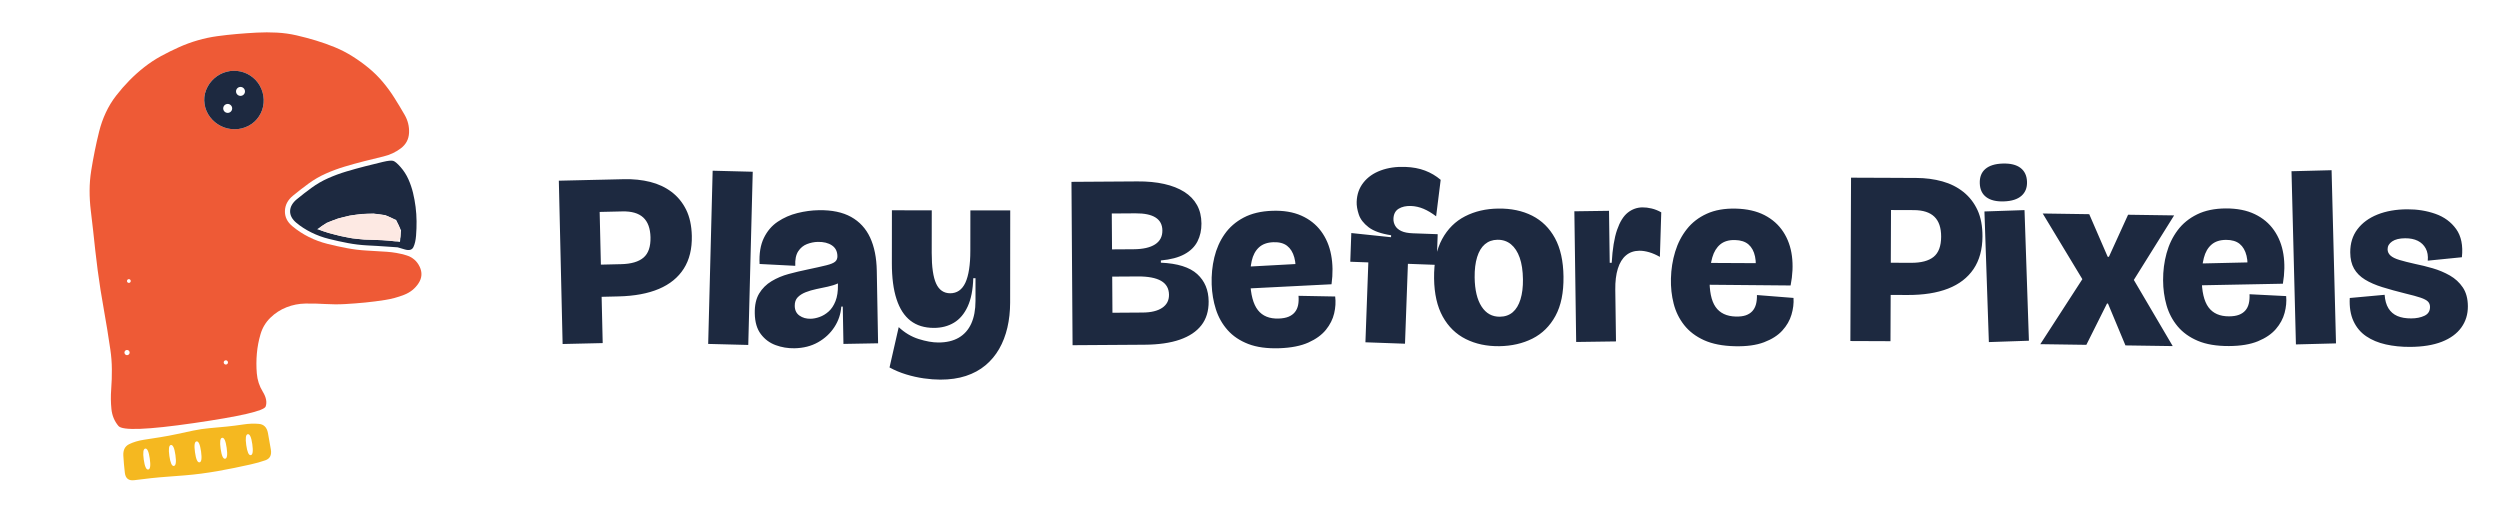
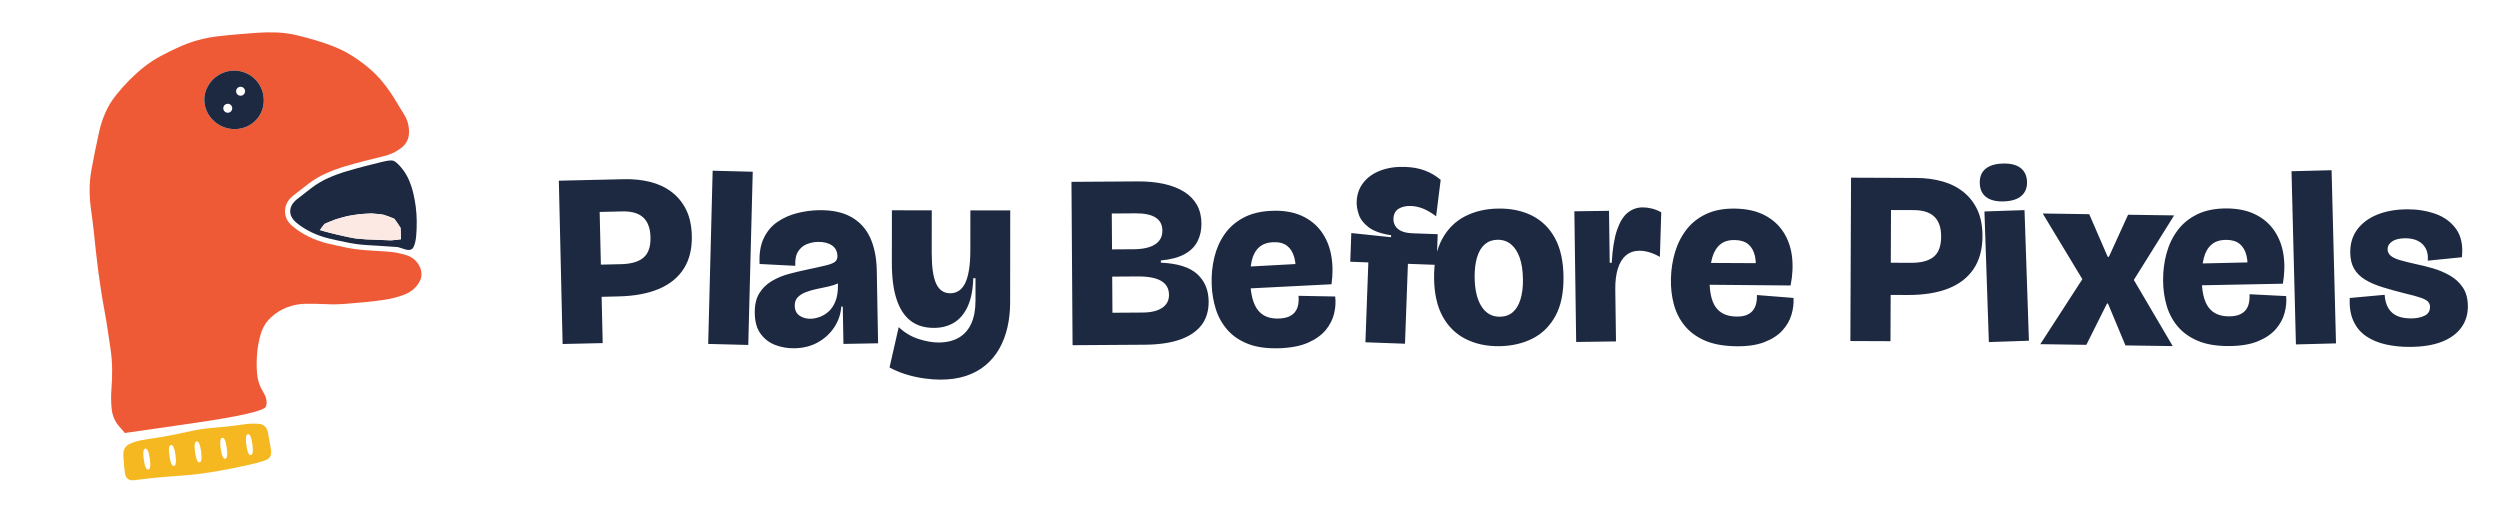
<svg xmlns="http://www.w3.org/2000/svg" viewBox="0 0 1090.89 224" width="1090.89" height="224" role="img" aria-label="Play Before Pixels">
-   <path fill="#EE5A36" d="M112.06 162.94Q111.7 158.61 112.08 154.28Q112.46 149.95 113.69 145.8Q114.91 141.65 117.98 138.65Q121.04 135.65 125.01 134.09Q128.99 132.52 133.3 132.46Q137.6 132.39 141.96 132.66Q146.31 132.93 150.67 132.68Q155.03 132.43 159.36 132.01Q163.69 131.58 167.98 130.9Q172.28 130.23 176.32 128.65Q180.37 127.07 182.64 123.59Q184.91 120.11 183.11 116.35Q181.3 112.59 177.2 111.37Q173.1 110.15 168.73 109.86Q164.36 109.56 160.01 109.33Q155.65 109.1 151.38 108.28Q147.11 107.47 142.9 106.42Q138.69 105.37 134.8 103.43Q130.9 101.49 127.56 98.7Q124.21 95.91 124.33 92.03Q124.46 88.16 127.82 85.4Q131.19 82.63 134.71 80.06Q138.23 77.49 142.23 75.72Q146.23 73.95 150.42 72.69Q154.6 71.44 158.84 70.36Q163.07 69.28 167.32 68.27Q171.56 67.26 174.92 64.71Q178.28 62.16 178.49 57.98Q178.69 53.8 176.55 50.09Q174.42 46.38 172.11 42.72Q169.81 39.06 167.02 35.75Q164.23 32.44 160.87 29.67Q157.5 26.9 153.8 24.58Q150.1 22.25 146.06 20.59Q142.01 18.94 137.83 17.67Q133.65 16.41 129.4 15.43Q125.14 14.45 120.78 14.23Q116.42 14 112.07 14.23Q107.72 14.46 103.4 14.83Q99.08 15.2 94.77 15.79Q90.46 16.38 86.26 17.6Q82.07 18.81 78.09 20.6Q74.1 22.39 70.26 24.48Q66.42 26.58 62.98 29.28Q59.53 31.98 56.46 35.11Q53.39 38.24 50.7 41.71Q48 45.19 46.15 49.18Q44.3 53.17 43.25 57.42Q42.19 61.66 41.34 65.92Q40.48 70.19 39.79 74.5Q39.11 78.82 39.1 83.19Q39.09 87.56 39.62 91.89Q40.16 96.23 40.63 100.56Q41.1 104.89 41.57 109.23Q42.05 113.57 42.62 117.9Q43.2 122.23 43.87 126.54Q44.54 130.86 45.33 135.15Q46.12 139.45 46.8 143.77Q47.49 148.08 48.13 152.42Q48.78 156.75 48.81 161.13Q48.85 165.51 48.52 169.86Q48.19 174.22 48.62 178.48Q49.05 182.74 51.69 185.88Q54.32 189.01 84.63 184.61Q114.94 180.21 115.92 177.38Q116.9 174.55 114.66 170.91Q112.42 167.27 112.06 162.94ZM57.05 122.57Q57.05 122.64 57.05 122.7Q57.04 122.76 57.02 122.83Q57.01 122.89 56.98 122.95Q56.96 123.01 56.92 123.06Q56.89 123.12 56.85 123.16Q56.8 123.21 56.75 123.25Q56.7 123.29 56.65 123.33Q56.59 123.36 56.53 123.38Q56.47 123.41 56.41 123.42Q56.35 123.44 56.28 123.44Q56.22 123.44 56.15 123.44Q56.09 123.43 56.03 123.41Q55.96 123.4 55.91 123.37Q55.85 123.35 55.79 123.31Q55.74 123.28 55.69 123.24Q55.64 123.19 55.6 123.14Q55.56 123.09 55.53 123.04Q55.49 122.98 55.47 122.92Q55.45 122.86 55.43 122.8Q55.42 122.74 55.41 122.67Q55.41 122.61 55.42 122.54Q55.42 122.48 55.44 122.42Q55.46 122.35 55.48 122.3Q55.51 122.24 55.54 122.18Q55.58 122.13 55.62 122.08Q55.66 122.03 55.71 121.99Q55.76 121.95 55.82 121.92Q55.87 121.88 55.93 121.86Q55.99 121.84 56.05 121.82Q56.12 121.81 56.18 121.8Q56.25 121.8 56.31 121.81Q56.37 121.81 56.44 121.83Q56.5 121.85 56.56 121.87Q56.62 121.9 56.67 121.93Q56.73 121.97 56.77 122.01Q56.82 122.05 56.86 122.1Q56.9 122.15 56.94 122.21Q56.97 122.26 56.99 122.32Q57.02 122.38 57.03 122.44Q57.05 122.51 57.05 122.57ZM56.53 153.59Q56.55 153.68 56.56 153.77Q56.56 153.86 56.56 153.94Q56.55 154.03 56.53 154.12Q56.5 154.2 56.47 154.29Q56.43 154.37 56.38 154.44Q56.34 154.52 56.28 154.58Q56.22 154.65 56.15 154.71Q56.08 154.76 56.01 154.81Q55.93 154.85 55.85 154.88Q55.77 154.92 55.68 154.94Q55.59 154.96 55.5 154.96Q55.42 154.97 55.33 154.96Q55.24 154.95 55.15 154.93Q55.07 154.9 54.99 154.87Q54.91 154.83 54.83 154.79Q54.76 154.74 54.69 154.68Q54.62 154.62 54.57 154.55Q54.51 154.48 54.47 154.41Q54.42 154.33 54.39 154.25Q54.36 154.17 54.34 154.08Q54.32 153.99 54.31 153.91Q54.31 153.82 54.31 153.73Q54.32 153.64 54.35 153.55Q54.37 153.47 54.4 153.39Q54.44 153.31 54.49 153.23Q54.53 153.16 54.59 153.09Q54.65 153.02 54.72 152.97Q54.79 152.91 54.86 152.87Q54.94 152.82 55.02 152.79Q55.11 152.76 55.19 152.74Q55.28 152.72 55.37 152.71Q55.45 152.71 55.54 152.72Q55.63 152.72 55.72 152.75Q55.8 152.77 55.88 152.8Q55.97 152.84 56.04 152.89Q56.11 152.93 56.18 152.99Q56.25 153.05 56.3 153.12Q56.36 153.19 56.41 153.27Q56.45 153.34 56.48 153.42Q56.52 153.51 56.53 153.59ZM99.45 157.95Q99.46 158.02 99.47 158.09Q99.47 158.16 99.47 158.23Q99.46 158.31 99.44 158.38Q99.42 158.45 99.39 158.51Q99.36 158.58 99.33 158.64Q99.29 158.7 99.24 158.76Q99.19 158.81 99.13 158.86Q99.08 158.9 99.02 158.94Q98.95 158.98 98.89 159Q98.82 159.03 98.75 159.04Q98.68 159.06 98.6 159.06Q98.53 159.07 98.46 159.06Q98.39 159.06 98.32 159.04Q98.25 159.02 98.18 158.99Q98.11 158.96 98.05 158.92Q97.99 158.88 97.94 158.84Q97.88 158.79 97.84 158.73Q97.79 158.68 97.75 158.61Q97.72 158.55 97.69 158.48Q97.66 158.42 97.65 158.34Q97.63 158.27 97.63 158.2Q97.62 158.13 97.63 158.06Q97.64 157.98 97.66 157.91Q97.67 157.84 97.7 157.78Q97.73 157.71 97.77 157.65Q97.81 157.59 97.86 157.53Q97.91 157.48 97.96 157.43Q98.02 157.39 98.08 157.35Q98.14 157.31 98.21 157.29Q98.28 157.26 98.35 157.25Q98.42 157.23 98.49 157.23Q98.56 157.22 98.64 157.23Q98.71 157.24 98.78 157.25Q98.85 157.27 98.92 157.3Q98.98 157.33 99.04 157.37Q99.1 157.41 99.16 157.46Q99.21 157.5 99.26 157.56Q99.31 157.62 99.34 157.68Q99.38 157.74 99.41 157.81Q99.43 157.88 99.45 157.95ZM115.03 44.93Q114.77 48.11 113 50.79Q111.23 53.47 108.4 54.93Q105.56 56.39 102.4 56.4Q99.24 56.41 96.42 55.01Q93.6 53.61 91.67 51.09Q89.74 48.57 89.26 45.4Q88.77 42.23 89.94 39.25Q91.12 36.28 93.48 34.2Q95.84 32.11 98.87 31.31Q101.9 30.51 104.96 31.19Q108.02 31.87 110.44 33.89Q112.85 35.9 114.07 38.83Q115.28 41.75 115.03 44.93Z" />
-   <path fill="#1D2940" d="M181.55 102.82Q181.8 99.68 181.77 96.55Q181.74 93.41 181.35 90.3Q180.96 87.19 180.22 84.13Q179.48 81.07 178.19 78.19Q176.89 75.3 174.8 72.91Q172.7 70.52 171.57 70.19Q170.44 69.85 167.03 70.66Q163.61 71.47 159.41 72.54Q155.21 73.62 151.11 74.84Q147.01 76.07 143.19 77.77Q139.37 79.46 135.97 81.94Q132.57 84.42 129.63 86.84Q126.68 89.25 126.59 92.07Q126.51 94.88 129.33 97.23Q132.15 99.59 135.81 101.41Q139.48 103.24 143.54 104.25Q147.6 105.27 151.76 106.06Q155.92 106.85 160.2 107.08Q164.48 107.31 164.5 107.31Q164.51 107.31 168.88 107.6Q173.25 107.9 173.37 107.91Q173.5 107.93 173.62 107.95Q173.74 107.98 176.61 108.84Q179.49 109.69 180.39 107.82Q181.3 105.95 181.55 102.82ZM171.97 105.26Q169.42 104.95 166.8 104.81Q164.17 104.66 161.54 104.61Q158.91 104.55 158.91 104.55Q158.91 104.55 156.3 104.28Q153.7 104.01 153.69 104.01Q153.69 104.01 151.11 103.5Q148.53 102.99 148.53 102.99Q148.53 102.99 145.99 102.33Q143.45 101.68 143.44 101.68Q143.44 101.68 140.93 100.85Q138.41 100.02 138.41 100.02Q138.41 100.02 138.41 100.02Q138.41 100.02 138.41 100.02Q138.41 100.02 138.41 100.02Q138.41 100.02 138.41 100.02Q138.41 100.02 138.41 100.02Q138.41 100.02 138.41 100.02Q138.41 100.02 138.41 100.02Q138.41 100.02 138.41 100.02Q138.41 100.02 138.41 100.02Q138.41 100.02 138.41 100.02Q138.41 100.02 138.41 100.02Q138.41 100.02 138.41 100.01Q138.41 100.01 138.41 100.01Q138.41 100.01 138.41 100.01Q138.41 100.01 138.41 100.01Q138.41 100.01 138.41 100.01Q138.41 100.01 138.41 100.01Q138.41 100.01 138.41 100.01Q138.41 100.01 138.41 100.01Q138.41 100.01 138.41 100.01Q138.41 100.01 138.41 100.01Q138.41 100.01 138.41 100.01Q138.41 100.01 140.47 98.62Q142.53 97.23 142.54 97.23Q142.54 97.23 142.54 97.23Q142.54 97.23 145.01 96.28Q147.47 95.34 147.47 95.34Q147.48 95.34 150.03 94.71Q152.58 94.07 152.58 94.07Q152.58 94.07 155.18 93.72Q157.78 93.37 157.78 93.37Q157.78 93.37 160.39 93.28Q163.01 93.18 163.01 93.18Q163.01 93.18 163.01 93.18Q163.01 93.18 165.6 93.53Q168.2 93.88 168.2 93.88Q168.2 93.88 168.2 93.88Q168.2 93.88 168.2 93.88Q168.2 93.88 170.54 94.94Q172.89 96 172.89 96Q172.89 96 172.89 96Q172.89 96 172.89 96Q172.89 96 172.89 96Q172.89 96 172.89 96Q172.89 96 172.89 96Q172.89 96 172.89 96Q172.89 96 173.95 98.27Q175 100.53 175 100.53Q175 100.53 175 100.53Q175 100.54 175 100.54Q175 100.54 175 100.54Q175 100.54 175 100.54Q175 100.54 174.77 103.04Q174.54 105.55 174.54 105.55Q174.54 105.55 174.54 105.55Q174.54 105.55 174.54 105.55Q174.54 105.55 174.54 105.55Q174.54 105.55 174.54 105.55Q174.54 105.55 174.54 105.55Q174.54 105.56 174.54 105.56Q174.54 105.56 174.54 105.56Q174.54 105.56 174.54 105.56Q174.53 105.56 174.53 105.56Q174.53 105.56 174.53 105.56Q174.53 105.56 174.53 105.56Q174.53 105.56 174.53 105.56Q174.53 105.56 174.53 105.56Q174.53 105.56 174.53 105.56Q174.53 105.56 174.53 105.56Q174.53 105.56 171.97 105.26Z" />
-   <path fill="#F5B820" d="M58.6 209.53Q62.29 209.05 65.92 208.65Q69.55 208.26 73.2 208Q76.85 207.74 80.49 207.44Q84.14 207.15 87.76 206.67Q91.38 206.19 94.98 205.57Q98.58 204.94 102.16 204.2Q105.74 203.46 109.31 202.67Q112.87 201.88 115.82 200.84Q118.77 199.8 118.2 196.22Q117.62 192.64 116.92 188.95Q116.22 185.25 112.96 184.96Q109.7 184.67 106.08 185.23Q102.45 185.78 98.81 186.15Q95.17 186.51 91.53 186.82Q87.89 187.14 84.31 187.89Q80.73 188.64 77.16 189.42Q73.59 190.19 69.98 190.77Q66.37 191.35 62.75 191.9Q59.14 192.46 56.37 193.81Q53.59 195.16 53.82 198.89Q54.04 202.62 54.48 206.31Q54.92 210 58.6 209.53ZM62.72 200.5Q62.08 195.93 63.4 195.74Q64.72 195.56 65.36 200.13Q66.01 204.71 64.68 204.89Q63.36 205.08 62.72 200.5ZM73.9 198.93Q73.26 194.36 74.58 194.17Q75.9 193.99 76.55 198.56Q77.19 203.14 75.87 203.32Q74.55 203.51 73.9 198.93ZM85.09 197.36Q84.44 192.79 85.77 192.6Q87.09 192.41 87.73 196.99Q88.37 201.56 87.05 201.75Q85.73 201.94 85.09 197.36ZM98.23 200.18Q96.91 200.36 96.27 195.79Q95.63 191.21 96.95 191.03Q98.27 190.84 98.91 195.42Q99.56 199.99 98.23 200.18ZM109.42 198.61Q108.1 198.79 107.45 194.22Q106.81 189.64 108.13 189.46Q109.45 189.27 110.1 193.85Q110.74 198.42 109.42 198.61Z" />
-   <path fill="#FDE9E3" d="M171.98 105.25Q174.53 105.55 174.76 103.04Q174.99 100.54 173.94 98.27Q172.88 96.01 170.54 94.95Q168.2 93.89 165.6 93.54Q163.01 93.19 160.39 93.29Q157.78 93.38 155.18 93.73Q152.58 94.08 150.03 94.72Q147.48 95.35 145.01 96.29Q142.54 97.24 140.48 98.62Q138.42 100.01 140.93 100.84Q143.45 101.67 145.99 102.32Q148.54 102.98 151.12 103.49Q153.7 104 156.3 104.27Q158.91 104.54 161.54 104.6Q164.17 104.65 166.8 104.8Q169.42 104.94 171.98 105.25Z" />
-   <path fill="#1D2940" d="M114.07 38.83Q112.85 35.9 110.44 33.89Q108.02 31.87 104.96 31.19Q101.9 30.51 98.87 31.31Q95.84 32.11 93.48 34.2Q91.12 36.28 89.94 39.25Q88.77 42.23 89.26 45.4Q89.74 48.57 91.67 51.09Q93.6 53.61 96.42 55.01Q99.24 56.41 102.4 56.4Q105.56 56.39 108.4 54.93Q111.23 53.47 113 50.79Q114.77 48.11 115.03 44.93Q115.28 41.75 114.07 38.83ZM106.86 39.54Q106.88 39.61 106.88 39.69Q106.89 39.77 106.89 39.84Q106.89 39.92 106.89 40Q106.89 40.07 106.88 40.15Q106.86 40.22 106.85 40.3Q106.83 40.37 106.81 40.45Q106.79 40.52 106.76 40.59Q106.73 40.66 106.7 40.73Q106.67 40.8 106.63 40.87Q106.59 40.93 106.55 41Q106.5 41.06 106.45 41.12Q106.4 41.18 106.35 41.23Q106.3 41.29 106.24 41.34Q106.18 41.39 106.12 41.44Q106.06 41.48 106 41.52Q105.93 41.57 105.87 41.6Q105.8 41.64 105.73 41.67Q105.66 41.7 105.59 41.72Q105.51 41.75 105.44 41.77Q105.37 41.79 105.29 41.8Q105.22 41.82 105.14 41.82Q105.06 41.83 104.99 41.83Q104.91 41.84 104.83 41.83Q104.76 41.83 104.68 41.82Q104.61 41.81 104.53 41.79Q104.46 41.77 104.38 41.75Q104.31 41.73 104.24 41.7Q104.17 41.67 104.1 41.64Q104.03 41.61 103.96 41.57Q103.9 41.53 103.83 41.49Q103.77 41.44 103.71 41.39Q103.65 41.35 103.6 41.29Q103.54 41.24 103.49 41.18Q103.44 41.13 103.39 41.06Q103.35 41 103.3 40.94Q103.26 40.87 103.23 40.81Q103.19 40.74 103.16 40.67Q103.13 40.6 103.1 40.53Q103.08 40.45 103.06 40.38Q103.04 40.31 103.03 40.23Q103.01 40.16 103 40.08Q103 40 103 39.93Q102.99 39.85 103 39.77Q103 39.7 103.01 39.62Q103.02 39.55 103.04 39.47Q103.06 39.4 103.08 39.32Q103.1 39.25 103.13 39.18Q103.15 39.11 103.19 39.04Q103.22 38.97 103.26 38.9Q103.3 38.84 103.34 38.77Q103.39 38.71 103.43 38.65Q103.48 38.59 103.54 38.54Q103.59 38.48 103.65 38.43Q103.7 38.38 103.76 38.33Q103.82 38.29 103.89 38.25Q103.95 38.2 104.02 38.17Q104.09 38.13 104.16 38.1Q104.23 38.07 104.3 38.04Q104.37 38.02 104.45 38Q104.52 37.98 104.6 37.97Q104.67 37.95 104.75 37.95Q104.82 37.94 104.9 37.94Q104.98 37.93 105.05 37.94Q105.13 37.94 105.21 37.95Q105.28 37.96 105.36 37.98Q105.43 38 105.51 38.02Q105.58 38.04 105.65 38.07Q105.72 38.1 105.79 38.13Q105.86 38.16 105.93 38.2Q105.99 38.24 106.05 38.28Q106.12 38.33 106.18 38.38Q106.24 38.42 106.29 38.48Q106.35 38.53 106.4 38.59Q106.45 38.64 106.5 38.7Q106.54 38.77 106.58 38.83Q106.62 38.89 106.66 38.96Q106.7 39.03 106.73 39.1Q106.76 39.17 106.78 39.24Q106.81 39.31 106.83 39.39Q106.85 39.46 106.86 39.54ZM101.27 46.96Q101.28 47.03 101.29 47.11Q101.3 47.19 101.3 47.26Q101.3 47.34 101.3 47.42Q101.29 47.49 101.28 47.57Q101.27 47.64 101.26 47.72Q101.24 47.79 101.22 47.87Q101.2 47.94 101.17 48.01Q101.14 48.08 101.11 48.15Q101.07 48.22 101.04 48.29Q101 48.35 100.95 48.42Q100.91 48.48 100.86 48.54Q100.81 48.6 100.76 48.65Q100.71 48.71 100.65 48.76Q100.59 48.81 100.53 48.86Q100.47 48.9 100.41 48.95Q100.34 48.99 100.27 49.02Q100.21 49.06 100.14 49.09Q100.07 49.12 99.99 49.15Q99.92 49.17 99.85 49.19Q99.77 49.21 99.7 49.22Q99.62 49.24 99.55 49.25Q99.47 49.25 99.39 49.25Q99.32 49.26 99.24 49.25Q99.16 49.25 99.09 49.24Q99.01 49.23 98.94 49.21Q98.86 49.19 98.79 49.17Q98.72 49.15 98.65 49.12Q98.57 49.09 98.5 49.06Q98.44 49.03 98.37 48.99Q98.3 48.95 98.24 48.91Q98.18 48.86 98.12 48.82Q98.06 48.77 98 48.71Q97.95 48.66 97.9 48.6Q97.85 48.55 97.8 48.49Q97.75 48.42 97.71 48.36Q97.67 48.3 97.63 48.23Q97.6 48.16 97.57 48.09Q97.54 48.02 97.51 47.95Q97.49 47.88 97.47 47.8Q97.45 47.73 97.43 47.65Q97.42 47.58 97.41 47.5Q97.4 47.42 97.4 47.35Q97.4 47.27 97.41 47.2Q97.41 47.12 97.42 47.04Q97.43 46.97 97.45 46.89Q97.46 46.82 97.49 46.74Q97.51 46.67 97.53 46.6Q97.56 46.53 97.6 46.46Q97.63 46.39 97.67 46.32Q97.71 46.26 97.75 46.19Q97.79 46.13 97.84 46.07Q97.89 46.01 97.94 45.96Q98 45.9 98.05 45.85Q98.11 45.8 98.17 45.75Q98.23 45.71 98.3 45.67Q98.36 45.63 98.43 45.59Q98.5 45.55 98.57 45.52Q98.64 45.49 98.71 45.47Q98.78 45.44 98.86 45.42Q98.93 45.4 99 45.39Q99.08 45.37 99.16 45.37Q99.23 45.36 99.31 45.36Q99.39 45.36 99.46 45.36Q99.54 45.36 99.61 45.37Q99.69 45.38 99.77 45.4Q99.84 45.42 99.91 45.44Q99.99 45.46 100.06 45.49Q100.13 45.52 100.2 45.55Q100.27 45.58 100.33 45.62Q100.4 45.66 100.46 45.7Q100.53 45.75 100.58 45.8Q100.64 45.84 100.7 45.9Q100.75 45.95 100.81 46.01Q100.86 46.07 100.9 46.13Q100.95 46.19 100.99 46.25Q101.03 46.32 101.07 46.38Q101.1 46.45 101.14 46.52Q101.17 46.59 101.19 46.66Q101.22 46.74 101.24 46.81Q101.26 46.88 101.27 46.96Z" />
+   <path fill="#EE5A36" d="M84.88 184.56Q115.14 180.17 116.07 177.35Q117 174.52 114.74 170.88Q112.49 167.24 112.16 162.92Q111.82 158.59 112.19 154.26Q112.55 149.94 113.77 145.79Q114.98 141.64 118.06 138.68Q121.15 135.72 125.1 134.17Q129.06 132.62 133.35 132.56Q137.64 132.5 142 132.71Q146.36 132.93 150.72 132.59Q155.08 132.26 159.4 131.83Q163.73 131.4 168.02 130.76Q172.32 130.12 176.38 128.58Q180.45 127.05 182.68 123.56Q184.92 120.07 183.13 116.33Q181.33 112.6 177.25 111.32Q173.17 110.04 168.8 109.76Q164.42 109.47 160.07 109.21Q155.72 108.94 151.46 108.1Q147.21 107.25 142.99 106.25Q138.78 105.25 134.86 103.35Q130.94 101.46 127.6 98.66Q124.26 95.86 124.38 91.98Q124.5 88.11 127.9 85.39Q131.3 82.67 134.78 80.04Q138.27 77.42 142.27 75.64Q146.27 73.86 150.46 72.61Q154.65 71.37 158.89 70.27Q163.12 69.16 167.36 68.17Q171.61 67.18 174.98 64.64Q178.35 62.1 178.48 57.93Q178.61 53.76 176.42 50.11Q174.23 46.45 171.96 42.79Q169.69 39.13 166.96 35.78Q164.23 32.43 160.89 29.64Q157.55 26.84 153.86 24.49Q150.17 22.13 146.12 20.5Q142.06 18.86 137.87 17.62Q133.69 16.37 129.44 15.36Q125.19 14.35 120.82 14.17Q116.45 14 112.11 14.31Q107.76 14.62 103.45 14.99Q99.14 15.36 94.82 15.87Q90.5 16.38 86.3 17.55Q82.09 18.72 78.11 20.52Q74.13 22.32 70.27 24.38Q66.4 26.44 62.95 29.15Q59.51 31.87 56.42 34.99Q53.34 38.11 50.59 41.57Q47.84 45.02 46.04 49.05Q44.24 53.08 43.29 57.36Q42.34 61.64 41.48 65.89Q40.61 70.15 39.84 74.45Q39.08 78.76 39.11 83.13Q39.14 87.51 39.77 91.83Q40.4 96.16 40.87 100.49Q41.34 104.82 41.79 109.16Q42.24 113.51 42.81 117.84Q43.38 122.17 44.05 126.48Q44.71 130.8 45.51 135.09Q46.3 139.39 46.96 143.71Q47.62 148.04 48.25 152.38Q48.88 156.72 48.93 161.11Q48.98 165.5 48.63 169.85Q48.29 174.2 48.73 178.44Q49.18 182.68 51.78 185.8Q54.39 188.91 54.5 188.94Q54.61 188.96 84.88 184.56ZM115.06 44.86Q114.81 48.05 113.04 50.73Q111.27 53.4 108.43 54.87Q105.59 56.33 102.43 56.34Q99.28 56.35 96.45 54.95Q93.63 53.55 91.7 51.02Q89.77 48.5 89.29 45.33Q88.8 42.16 89.97 39.18Q91.14 36.21 93.51 34.12Q95.87 32.03 98.9 31.23Q101.94 30.43 105 31.11Q108.06 31.8 110.48 33.81Q112.89 35.83 114.11 38.76Q115.32 41.68 115.06 44.86Z" />
+   <path fill="#1D2940" d="M181.62 102.77Q181.87 99.64 181.84 96.5Q181.81 93.36 181.42 90.25Q181.03 87.14 180.29 84.08Q179.55 81.02 178.25 78.13Q176.95 75.25 174.86 72.86Q172.76 70.47 171.6 70.12Q170.44 69.77 167.05 70.56Q163.66 71.35 159.46 72.45Q155.26 73.55 151.16 74.76Q147.05 75.98 143.24 77.68Q139.42 79.38 136.05 81.91Q132.68 84.45 129.7 86.84Q126.72 89.22 126.64 92.03Q126.55 94.83 129.36 97.19Q132.18 99.55 135.86 101.33Q139.54 103.11 143.61 104.08Q147.69 105.05 151.85 105.87Q156.01 106.7 160.28 106.96Q164.56 107.21 164.56 107.21Q164.57 107.21 168.94 107.5Q173.32 107.79 173.45 107.8Q173.59 107.82 173.72 107.85Q173.85 107.89 176.69 108.78Q179.54 109.67 180.45 107.79Q181.36 105.91 181.62 102.77ZM172.76 104.7Q170.56 104.92 170.56 104.92Q170.56 104.92 170.55 104.92Q170.55 104.92 167.94 104.78Q165.34 104.63 162.71 104.56Q160.09 104.49 160.09 104.49Q160.09 104.49 157.48 104.27Q154.86 104.05 154.86 104.05Q154.86 104.05 152.29 103.52Q149.72 102.99 149.72 102.99Q149.72 102.99 147.17 102.38Q144.62 101.77 144.62 101.77Q144.62 101.77 142.06 101.11Q139.5 100.44 139.5 100.44Q139.5 100.44 139.5 100.44Q139.5 100.44 139.5 100.44Q139.5 100.44 139.5 100.44Q139.5 100.44 139.5 100.44Q139.5 100.44 139.5 100.44Q139.5 100.44 139.5 100.44Q139.5 100.44 139.5 100.44Q139.5 100.44 139.5 100.44Q139.5 100.44 139.5 100.44Q139.5 100.44 139.5 100.44Q139.5 100.44 139.5 100.44Q139.5 100.44 139.5 100.43Q139.5 100.43 139.5 100.43Q139.5 100.43 139.5 100.43Q139.5 100.43 139.5 100.43Q139.5 100.43 139.5 100.43Q139.5 100.43 139.5 100.43Q139.5 100.43 139.5 100.43Q139.5 100.43 139.5 100.43Q139.5 100.43 140.56 99.03Q141.61 97.64 141.61 97.64Q141.61 97.64 141.61 97.64Q141.62 97.64 141.62 97.63Q141.62 97.63 141.62 97.63Q141.62 97.63 141.62 97.63Q141.62 97.63 141.62 97.63Q141.62 97.63 144.08 96.65Q146.54 95.66 146.54 95.66Q146.54 95.66 149.07 94.96Q151.6 94.26 151.6 94.26Q151.6 94.26 154.19 93.85Q156.77 93.44 156.77 93.44Q156.77 93.44 159.38 93.27Q161.99 93.09 161.99 93.09Q161.99 93.09 161.99 93.09Q161.99 93.09 164.59 93.35Q167.19 93.61 167.19 93.61Q167.19 93.61 167.19 93.61Q167.19 93.61 169.62 94.48Q172.05 95.36 172.05 95.36Q172.05 95.36 172.05 95.36Q172.05 95.36 172.05 95.36Q172.05 95.36 172.05 95.36Q172.06 95.36 172.06 95.36Q172.06 95.36 172.06 95.36Q172.06 95.36 173.46 97.39Q174.87 99.42 174.87 99.42Q174.87 99.42 174.87 99.42Q174.87 99.42 174.87 99.42Q174.87 99.42 174.87 99.42Q174.87 99.42 174.87 99.42Q174.87 99.42 174.87 99.42Q174.87 99.42 174.92 101.95Q174.97 104.48 174.97 104.48Q174.97 104.48 174.97 104.48Q174.97 104.48 174.97 104.48Q174.97 104.48 174.97 104.48Q174.97 104.48 174.97 104.48Q174.97 104.48 174.97 104.48Q174.97 104.48 174.97 104.48Q174.97 104.48 174.97 104.48Q174.97 104.48 174.97 104.48Q174.97 104.48 174.97 104.48Q174.97 104.48 174.96 104.48Q174.96 104.48 174.96 104.48Q174.96 104.48 174.96 104.48Q174.96 104.49 174.96 104.49Q174.96 104.49 174.96 104.49Q174.96 104.49 172.76 104.7Z" />
+   <path fill="#F5B820" d="M58.62 209.53Q62.3 209.05 65.94 208.65Q69.57 208.26 73.22 208Q76.87 207.74 80.52 207.44Q84.16 207.15 87.78 206.67Q91.41 206.19 95.01 205.56Q98.61 204.94 102.2 204.2Q105.78 203.46 109.34 202.67Q112.91 201.88 115.86 200.84Q118.81 199.8 118.24 196.21Q117.66 192.63 116.96 188.94Q116.26 185.24 113 184.95Q109.74 184.66 106.11 185.22Q102.48 185.77 98.84 186.14Q95.21 186.5 91.56 186.82Q87.92 187.13 84.34 187.88Q80.76 188.63 77.18 189.41Q73.61 190.18 70 190.76Q66.39 191.34 62.77 191.9Q59.15 192.45 56.38 193.8Q53.61 195.16 53.83 198.89Q54.05 202.62 54.49 206.31Q54.93 210 58.62 209.53ZM62.74 200.5Q62.09 195.92 63.42 195.74Q64.74 195.55 65.38 200.13Q66.02 204.71 64.7 204.89Q63.38 205.08 62.74 200.5ZM73.93 198.93Q73.28 194.35 74.6 194.17Q75.93 193.98 76.57 198.56Q77.21 203.13 75.89 203.32Q74.57 203.5 73.93 198.93ZM85.11 197.36Q84.47 192.78 85.79 192.59Q87.11 192.41 87.76 196.98Q88.4 201.56 87.08 201.75Q85.76 201.93 85.11 197.36ZM98.27 200.17Q96.94 200.36 96.3 195.78Q95.66 191.21 96.98 191.02Q98.3 190.83 98.95 195.41Q99.59 199.99 98.27 200.17ZM109.45 198.6Q108.13 198.79 107.49 194.21Q106.85 189.63 108.17 189.45Q109.49 189.26 110.13 193.84Q110.78 198.42 109.45 198.6Z" />
+   <path fill="#FDE9E3" d="M172.76 104.69Q174.96 104.48 174.91 101.95Q174.86 99.42 173.45 97.39Q172.05 95.37 169.62 94.49Q167.19 93.62 164.59 93.36Q161.99 93.1 159.38 93.28Q156.77 93.45 154.19 93.86Q151.61 94.27 149.07 94.97Q146.54 95.67 144.08 96.65Q141.62 97.64 140.56 99.04Q139.51 100.43 142.06 101.1Q144.62 101.76 147.17 102.37Q149.72 102.98 152.29 103.51Q154.87 104.04 157.48 104.26Q160.09 104.48 162.71 104.55Q165.34 104.62 167.95 104.77Q170.55 104.91 172.76 104.69Z" />
+   <path fill="#1D2940" d="M114.11 38.76Q112.89 35.83 110.48 33.81Q108.06 31.8 105 31.11Q101.94 30.43 98.9 31.23Q95.87 32.03 93.51 34.12Q91.14 36.21 89.97 39.18Q88.8 42.16 89.29 45.33Q89.77 48.5 91.7 51.02Q93.63 53.55 96.45 54.95Q99.28 56.35 102.43 56.34Q105.59 56.33 108.43 54.87Q111.27 53.4 113.04 50.73Q114.81 48.05 115.06 44.86Q115.32 41.68 114.11 38.76ZM106.9 39.47Q106.91 39.54 106.92 39.62Q106.93 39.7 106.93 39.77Q106.93 39.85 106.93 39.93Q106.92 40 106.91 40.08Q106.9 40.15 106.88 40.23Q106.87 40.3 106.85 40.38Q106.82 40.45 106.8 40.52Q106.77 40.59 106.73 40.66Q106.7 40.73 106.66 40.8Q106.62 40.86 106.58 40.93Q106.54 40.99 106.49 41.05Q106.44 41.11 106.39 41.16Q106.33 41.22 106.28 41.27Q106.22 41.32 106.16 41.37Q106.1 41.41 106.03 41.45Q105.97 41.5 105.9 41.53Q105.83 41.57 105.76 41.6Q105.69 41.63 105.62 41.66Q105.55 41.68 105.48 41.7Q105.4 41.72 105.33 41.73Q105.25 41.75 105.17 41.75Q105.1 41.76 105.02 41.76Q104.94 41.77 104.87 41.76Q104.79 41.76 104.72 41.75Q104.64 41.74 104.56 41.72Q104.49 41.7 104.42 41.68Q104.34 41.66 104.27 41.63Q104.2 41.6 104.13 41.57Q104.06 41.54 104 41.5Q103.93 41.46 103.87 41.42Q103.8 41.37 103.74 41.32Q103.69 41.28 103.63 41.22Q103.57 41.17 103.52 41.11Q103.47 41.06 103.43 40.99Q103.38 40.93 103.34 40.87Q103.3 40.81 103.26 40.74Q103.22 40.67 103.19 40.6Q103.16 40.53 103.14 40.46Q103.11 40.39 103.09 40.31Q103.07 40.24 103.06 40.16Q103.05 40.09 103.04 40.01Q103.03 39.93 103.03 39.86Q103.03 39.78 103.03 39.7Q103.04 39.63 103.05 39.55Q103.06 39.48 103.07 39.4Q103.09 39.33 103.11 39.25Q103.13 39.18 103.16 39.11Q103.19 39.04 103.22 38.97Q103.26 38.9 103.29 38.83Q103.33 38.77 103.38 38.7Q103.42 38.64 103.47 38.58Q103.52 38.52 103.57 38.47Q103.62 38.41 103.68 38.36Q103.74 38.31 103.8 38.26Q103.86 38.22 103.92 38.17Q103.99 38.13 104.06 38.1Q104.12 38.06 104.19 38.03Q104.26 38 104.34 37.97Q104.41 37.95 104.48 37.93Q104.56 37.91 104.63 37.9Q104.71 37.88 104.78 37.87Q104.86 37.87 104.94 37.87Q105.01 37.86 105.09 37.87Q105.17 37.87 105.24 37.88Q105.32 37.89 105.39 37.91Q105.47 37.93 105.54 37.95Q105.61 37.97 105.69 38Q105.76 38.02 105.83 38.06Q105.89 38.09 105.96 38.13Q106.03 38.17 106.09 38.21Q106.15 38.26 106.21 38.3Q106.27 38.35 106.33 38.41Q106.38 38.46 106.43 38.52Q106.48 38.57 106.53 38.63Q106.58 38.7 106.62 38.76Q106.66 38.82 106.7 38.89Q106.73 38.96 106.76 39.03Q106.79 39.1 106.82 39.17Q106.84 39.24 106.86 39.32Q106.88 39.39 106.9 39.47ZM101.3 46.89Q101.32 46.97 101.32 47.04Q101.33 47.12 101.33 47.2Q101.34 47.27 101.33 47.35Q101.33 47.43 101.32 47.5Q101.31 47.58 101.29 47.65Q101.27 47.73 101.25 47.8Q101.23 47.87 101.2 47.95Q101.17 48.02 101.14 48.09Q101.11 48.16 101.07 48.22Q101.03 48.29 100.99 48.35Q100.94 48.41 100.89 48.47Q100.85 48.53 100.79 48.59Q100.74 48.64 100.68 48.69Q100.63 48.74 100.56 48.79Q100.5 48.84 100.44 48.88Q100.37 48.92 100.31 48.96Q100.24 48.99 100.17 49.02Q100.1 49.05 100.03 49.08Q99.95 49.11 99.88 49.12Q99.81 49.14 99.73 49.16Q99.66 49.17 99.58 49.18Q99.5 49.19 99.43 49.19Q99.35 49.19 99.27 49.19Q99.2 49.18 99.12 49.17Q99.05 49.16 98.97 49.14Q98.9 49.13 98.82 49.11Q98.75 49.08 98.68 49.06Q98.61 49.03 98.54 49Q98.47 48.96 98.4 48.92Q98.34 48.88 98.27 48.84Q98.21 48.8 98.15 48.75Q98.09 48.7 98.04 48.65Q97.98 48.59 97.93 48.54Q97.88 48.48 97.83 48.42Q97.79 48.36 97.74 48.29Q97.7 48.23 97.67 48.16Q97.63 48.09 97.6 48.02Q97.57 47.95 97.54 47.88Q97.52 47.81 97.5 47.74Q97.48 47.66 97.47 47.59Q97.45 47.51 97.44 47.43Q97.44 47.36 97.43 47.28Q97.43 47.2 97.44 47.13Q97.44 47.05 97.45 46.98Q97.46 46.9 97.48 46.83Q97.49 46.75 97.52 46.68Q97.54 46.6 97.57 46.53Q97.59 46.46 97.63 46.39Q97.66 46.32 97.7 46.26Q97.74 46.19 97.78 46.13Q97.83 46.06 97.87 46.01Q97.92 45.95 97.98 45.89Q98.03 45.84 98.09 45.78Q98.14 45.73 98.2 45.69Q98.26 45.64 98.33 45.6Q98.39 45.56 98.46 45.52Q98.53 45.48 98.6 45.45Q98.67 45.42 98.74 45.4Q98.81 45.37 98.89 45.35Q98.96 45.33 99.04 45.32Q99.11 45.31 99.19 45.3Q99.26 45.29 99.34 45.29Q99.42 45.29 99.49 45.29Q99.57 45.3 99.65 45.31Q99.72 45.32 99.8 45.33Q99.87 45.35 99.95 45.37Q100.02 45.39 100.09 45.42Q100.16 45.45 100.23 45.48Q100.3 45.52 100.37 45.55Q100.43 45.59 100.5 45.64Q100.56 45.68 100.62 45.73Q100.68 45.78 100.73 45.83Q100.79 45.88 100.84 45.94Q100.89 46 100.94 46.06Q100.98 46.12 101.02 46.18Q101.07 46.25 101.1 46.32Q101.14 46.38 101.17 46.45Q101.2 46.52 101.22 46.6Q101.25 46.67 101.27 46.74Q101.29 46.82 101.3 46.89Z" />
  <path fill="#1D2940" d="M258.1 129.62 257.77 115.58 271.05 115.27Q277.64 115.12 280.81 112.4Q283.99 109.68 283.85 103.53Q283.71 97.69 280.68 94.9Q277.64 92.11 271.6 92.25L257.24 92.58L256.91 78.55L272.24 78.19Q278.4 78.05 283.72 79.38Q289.05 80.72 293.06 83.76Q297.07 86.8 299.4 91.5Q301.72 96.2 301.88 102.89Q302.07 111.42 298.37 117.23Q294.67 123.04 287.51 126.07Q280.34 129.1 269.86 129.34ZM245.5 150.11 243.85 78.85 261.34 78.44 262.99 149.71ZM309.02 150.07 310.97 74.49 328.46 74.94 326.51 150.52ZM346.69 151.97Q342.37 152.04 338.46 150.6Q334.54 149.16 332 145.8Q329.45 142.45 329.35 136.72Q329.25 131.43 331.25 128.1Q333.24 124.77 336.66 122.71Q340.08 120.65 344.16 119.55Q348.25 118.45 352.23 117.63Q357.83 116.45 360.62 115.75Q363.42 115.05 364.43 114.17Q365.44 113.28 365.41 111.77Q365.36 108.64 363 107.06Q360.65 105.48 356.87 105.55Q354.5 105.6 352.14 106.5Q349.78 107.41 348.31 109.65Q346.83 111.89 347.02 115.99L331.45 115.19Q331.11 108.39 333.3 103.87Q335.48 99.35 339.38 96.74Q343.28 94.13 347.95 92.97Q352.63 91.8 357.27 91.72Q365.81 91.57 371.37 94.65Q376.93 97.74 379.69 103.68Q382.44 109.63 382.59 118.16L382.77 128.31Q382.84 131.87 382.9 135.49Q382.97 139.11 383.03 142.67Q383.1 146.24 383.16 149.8L368.04 150.07Q367.97 146.18 367.9 142.19Q367.83 138.19 367.75 133.77L367.1 133.78Q366.76 138.64 364.08 142.74Q361.4 146.84 356.96 149.35Q352.52 151.86 346.69 151.97ZM353.7 139.09Q355.53 139.06 357.62 138.32Q359.72 137.58 361.58 135.93Q363.44 134.28 364.58 131.39Q365.71 128.51 365.64 124.3L365.59 121.71L368.5 121.33Q367.66 122.75 365.68 123.65Q363.7 124.55 361.22 125.08Q358.75 125.61 356.22 126.14Q353.69 126.67 351.54 127.52Q349.4 128.37 348.07 129.74Q346.75 131.12 346.79 133.49Q346.84 136.3 348.86 137.72Q350.89 139.15 353.7 139.09ZM410.28 165.65Q407.04 165.65 403.16 165.11Q399.27 164.56 395.38 163.37Q391.5 162.18 388.15 160.34L392.16 142.74Q396.05 146.41 400.85 147.93Q405.66 149.45 409.44 149.45Q414.73 149.46 418.35 147.36Q421.97 145.25 423.81 141.21Q425.65 137.16 425.66 131.33L425.67 121.39L424.69 121.39Q424.47 128.95 422.25 133.75Q420.03 138.56 416.25 140.82Q412.47 143.08 407.5 143.08Q401.34 143.07 397.3 139.94Q393.25 136.8 391.21 130.53Q389.16 124.27 389.17 114.87L389.19 91.76L406.58 91.78L406.56 110.35Q406.55 119.53 408.49 123.75Q410.43 127.96 414.64 127.97Q416.8 127.97 418.48 126.84Q420.15 125.7 421.24 123.38Q422.32 121.06 422.86 117.55Q423.41 114.04 423.41 109.4L423.43 91.8L440.82 91.81L440.78 131.99Q440.77 137.82 439.58 142.95Q438.38 148.08 436 152.23Q433.62 156.39 430 159.41Q426.38 162.43 421.46 164.05Q416.55 165.66 410.28 165.65ZM468.02 150.63 467.54 79.35 496.27 79.16Q502.86 79.11 507.99 80.27Q513.13 81.42 516.77 83.72Q520.4 86.01 522.31 89.46Q524.23 92.9 524.26 97.54Q524.29 101.86 522.53 105.33Q520.77 108.8 516.84 110.93Q512.91 113.07 506.55 113.65L506.55 114.62Q517.46 115.09 522.41 119.59Q527.35 124.09 527.4 131.54Q527.44 137.81 524.23 141.93Q521.02 146.06 514.82 148.21Q508.63 150.36 499.45 150.42ZM485.42 136.47 498.6 136.38Q504.11 136.35 507.12 134.33Q510.13 132.31 510.1 128.64Q510.07 124.53 506.66 122.56Q503.24 120.58 496.44 120.63L485.32 120.7ZM485.24 108.82 494.63 108.76Q500.79 108.72 504.01 106.65Q507.24 104.57 507.21 100.58Q507.19 96.8 504.26 94.93Q501.33 93.05 495.5 93.09L485.13 93.16ZM558.33 151.95Q550.23 152.23 544.7 150.1Q539.17 147.97 535.68 144.04Q532.2 140.11 530.56 134.98Q528.92 129.85 528.72 124.13Q528.51 117.98 529.88 112.31Q531.24 106.64 534.38 102.16Q537.52 97.67 542.67 94.95Q547.82 92.23 555.16 91.98Q562.5 91.72 567.82 94.08Q573.14 96.43 576.43 100.85Q579.72 105.28 580.84 111.18Q581.97 117.09 581.02 124.04L539.71 126.13L539.37 116.63L567.31 115.11L565.24 120.7Q565.71 115.71 564.78 112.34Q563.85 108.97 561.63 107.26Q559.41 105.55 555.63 105.69Q551.64 105.83 549.34 107.96Q547.03 110.09 546.19 113.85Q545.35 117.61 545.53 122.68Q545.83 131.42 548.89 135.32Q551.94 139.21 557.98 139Q560.58 138.91 562.28 138.2Q563.98 137.49 565.02 136.21Q566.06 134.93 566.43 133.14Q566.8 131.34 566.61 129.08L582.61 129.38Q583.06 132.93 582.17 136.75Q581.27 140.56 578.58 143.9Q575.89 147.23 570.94 149.46Q565.99 151.68 558.33 151.95ZM595.81 149.36 597.08 114.5 589.2 114.21 589.65 101.69 606.99 103.51 607.02 102.65Q600.46 101.65 597.2 99.16Q593.94 96.66 592.92 93.6Q591.9 90.53 591.99 88.05Q592.16 83.19 594.94 79.67Q597.71 76.15 602.48 74.38Q607.24 72.61 613.18 72.83Q618.04 73 621.82 74.44Q625.61 75.87 628.65 78.47L626.66 94.39Q623.82 92.23 621.16 91.11Q618.5 89.99 615.69 89.88Q612.46 89.77 610.3 91.09Q608.15 92.42 608.04 95.44Q607.98 97.06 608.79 98.49Q609.6 99.93 611.46 100.81Q613.32 101.69 616.56 101.8L627.35 102.19L626.87 115.58L614.35 115.12L613.08 149.98ZM654.23 151.06Q646.02 151.16 639.61 147.95Q633.19 144.74 629.54 138.14Q625.9 131.55 625.77 121.5Q625.63 111.03 629.27 104.34Q632.91 97.65 639.3 94.38Q645.68 91.11 653.78 91.01Q662.2 90.9 668.56 94.11Q674.92 97.33 678.52 103.92Q682.11 110.52 682.24 120.67Q682.38 131.15 678.74 137.83Q675.1 144.52 668.71 147.74Q662.33 150.95 654.23 151.06ZM654.5 138.2Q657.84 138.16 660.09 136.24Q662.33 134.32 663.47 130.63Q664.61 126.95 664.55 121.87Q664.47 116.25 663.13 112.44Q661.78 108.62 659.33 106.6Q656.87 104.58 653.42 104.62Q650.18 104.67 647.93 106.58Q645.69 108.5 644.55 112.19Q643.41 115.88 643.47 121.06Q643.58 129.27 646.5 133.77Q649.42 138.27 654.5 138.2ZM687.77 149.22 687.34 118.22 686.98 92.2 702.1 91.99 702.41 114.67 703.28 114.66Q703.8 105.58 705.62 100.31Q707.44 95.05 710.27 92.8Q713.1 90.54 716.66 90.49Q718.61 90.47 720.72 90.98Q722.83 91.49 724.9 92.65L724.3 112.1Q721.91 110.73 719.63 110.06Q717.35 109.39 715.3 109.41Q711.85 109.46 709.5 111.44Q707.15 113.41 705.96 117.21Q704.77 121.01 704.84 126.41L705.15 148.98ZM757.03 151.08Q748.93 150.89 743.53 148.43Q738.14 145.97 734.89 141.84Q731.64 137.71 730.31 132.49Q728.98 127.28 729.12 121.55Q729.27 115.4 730.98 109.82Q732.68 104.25 736.08 99.96Q739.48 95.66 744.78 93.26Q750.08 90.85 757.42 91.03Q764.76 91.21 769.94 93.87Q775.11 96.54 778.13 101.15Q781.15 105.76 781.92 111.72Q782.69 117.68 781.34 124.57L739.97 124.2L740.2 114.7L768.18 114.84L765.78 120.29Q766.55 115.34 765.82 111.92Q765.09 108.5 762.98 106.67Q760.86 104.83 757.08 104.74Q753.09 104.64 750.66 106.63Q748.24 108.63 747.17 112.33Q746.11 116.03 745.99 121.1Q745.77 129.85 748.59 133.92Q751.41 137.98 757.45 138.13Q760.04 138.19 761.79 137.59Q763.53 136.98 764.64 135.77Q765.75 134.55 766.23 132.78Q766.7 131.01 766.65 128.74L782.61 130Q782.84 133.57 781.72 137.32Q780.61 141.08 777.72 144.25Q774.83 147.42 769.76 149.34Q764.69 151.27 757.03 151.08ZM820.57 128.67 820.63 114.63 833.91 114.68Q840.5 114.71 843.75 112.08Q847 109.45 847.03 103.29Q847.05 97.46 844.09 94.58Q841.14 91.71 835.09 91.68L820.72 91.63L820.78 77.59L836.12 77.65Q842.27 77.67 847.56 79.15Q852.85 80.63 856.77 83.78Q860.7 86.93 862.9 91.69Q865.09 96.45 865.06 103.15Q865.03 111.68 861.17 117.39Q857.31 123.1 850.07 125.93Q842.82 128.76 832.34 128.72ZM807.42 148.81 807.71 77.53 825.21 77.6 824.92 148.88ZM867.85 149.27 865.92 92.27 883.41 91.68 885.33 148.68ZM874.42 87.88Q869.45 88.05 866.74 86.03Q864.02 84.02 863.89 80.02Q863.75 75.92 866.32 73.73Q868.89 71.53 873.86 71.37Q878.93 71.2 881.65 73.26Q884.37 75.33 884.5 79.33Q884.63 83.21 882.06 85.46Q879.49 87.71 874.42 87.88ZM890.3 150.18 908.65 121.82 891.35 93.16 911.65 93.46 919.7 112.04 920.24 112.05 928.6 93.7 948.69 93.99 931.11 122.15 948.08 151.02 927.45 150.72 919.83 132.46 919.4 132.45 910.39 150.47ZM972.6 151Q964.5 151.03 959.04 148.73Q953.58 146.42 950.21 142.39Q946.85 138.35 945.37 133.17Q943.9 127.99 943.88 122.27Q943.85 116.11 945.4 110.49Q946.94 104.87 950.22 100.48Q953.5 96.1 958.73 93.54Q963.96 90.98 971.3 90.95Q978.64 90.93 983.89 93.45Q989.14 95.96 992.29 100.49Q995.44 105.01 996.38 110.95Q997.32 116.89 996.15 123.8L954.79 124.6L954.76 115.1L982.73 114.46L980.48 119.97Q981.11 115 980.29 111.6Q979.46 108.2 977.3 106.43Q975.13 104.66 971.35 104.67Q967.35 104.69 964.99 106.75Q962.62 108.81 961.66 112.54Q960.7 116.27 960.72 121.34Q960.75 130.09 963.68 134.08Q966.61 138.06 972.66 138.04Q975.25 138.03 976.98 137.37Q978.7 136.72 979.78 135.47Q980.86 134.23 981.28 132.44Q981.71 130.66 981.59 128.39L997.58 129.2Q997.91 132.76 996.9 136.54Q995.89 140.33 993.09 143.58Q990.3 146.83 985.28 148.9Q980.27 150.97 972.6 151ZM1001.84 150.29 999.91 74.72 1017.4 74.27 1019.33 149.84ZM1051.7 151.37Q1045.97 151.4 1041.05 150.29Q1036.13 149.19 1032.5 146.72Q1028.87 144.26 1026.95 140.11Q1025.04 135.97 1025.33 130.03L1040.55 128.64Q1040.79 132.21 1042.2 134.52Q1043.62 136.83 1046.11 137.9Q1048.6 138.96 1052.17 138.94Q1055.51 138.93 1057.94 137.78Q1060.36 136.63 1060.35 133.93Q1060.34 132.53 1059.47 131.61Q1058.6 130.7 1056.27 129.9Q1053.95 129.11 1049.51 128.05Q1044 126.68 1039.56 125.3Q1035.12 123.92 1031.98 122Q1028.84 120.07 1027.2 117.22Q1025.57 114.36 1025.54 110.15Q1025.51 104.21 1028.67 100.04Q1031.83 95.86 1037.43 93.61Q1043.04 91.37 1050.38 91.33Q1056.97 91.29 1062.71 93.31Q1068.44 95.33 1071.76 99.95Q1075.08 104.58 1074.26 112.25L1059.37 113.74Q1059.67 110.6 1058.47 108.4Q1057.27 106.19 1055 105.07Q1052.72 103.95 1049.48 103.97Q1045.81 103.99 1043.82 105.35Q1041.83 106.71 1041.84 108.76Q1041.85 110.38 1043.1 111.51Q1044.35 112.64 1047 113.43Q1049.65 114.23 1053.87 115.17Q1057.54 115.91 1061.55 117.07Q1065.55 118.24 1069.02 120.22Q1072.48 122.2 1074.66 125.42Q1076.84 128.65 1076.87 133.62Q1076.9 138.91 1074.01 142.92Q1071.11 146.94 1065.51 149.13Q1059.9 151.32 1051.7 151.37Z" />
</svg>
